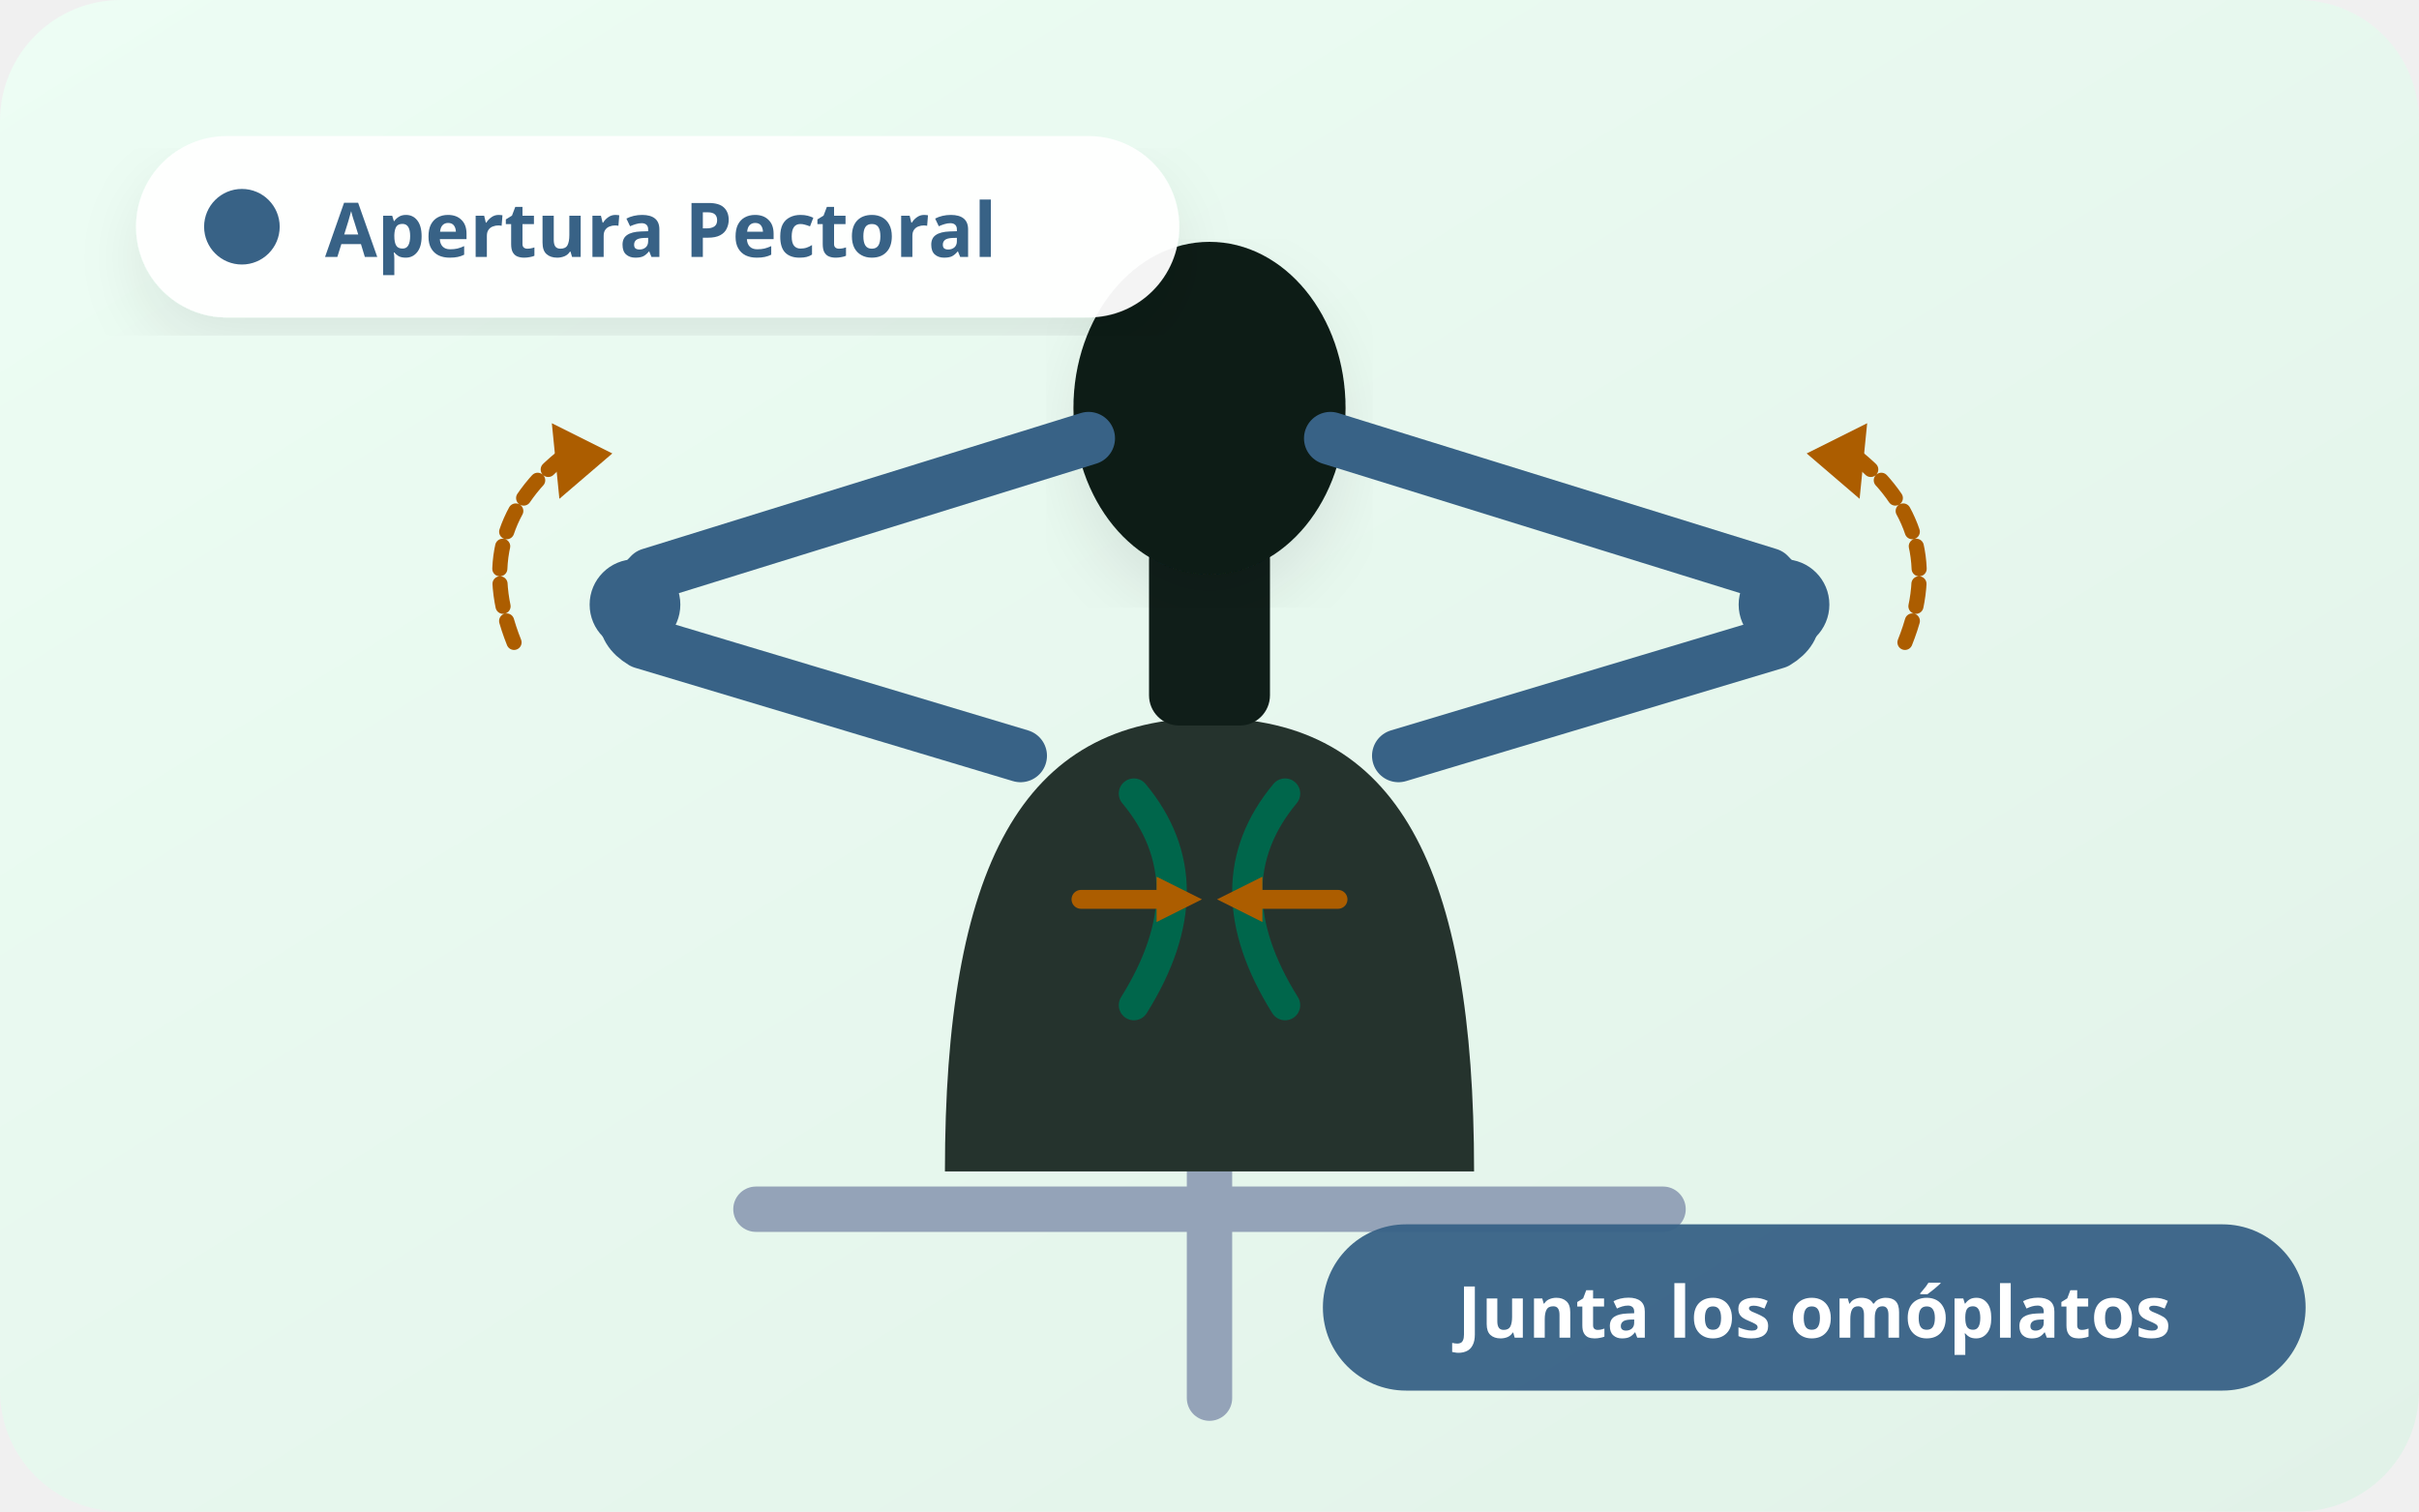
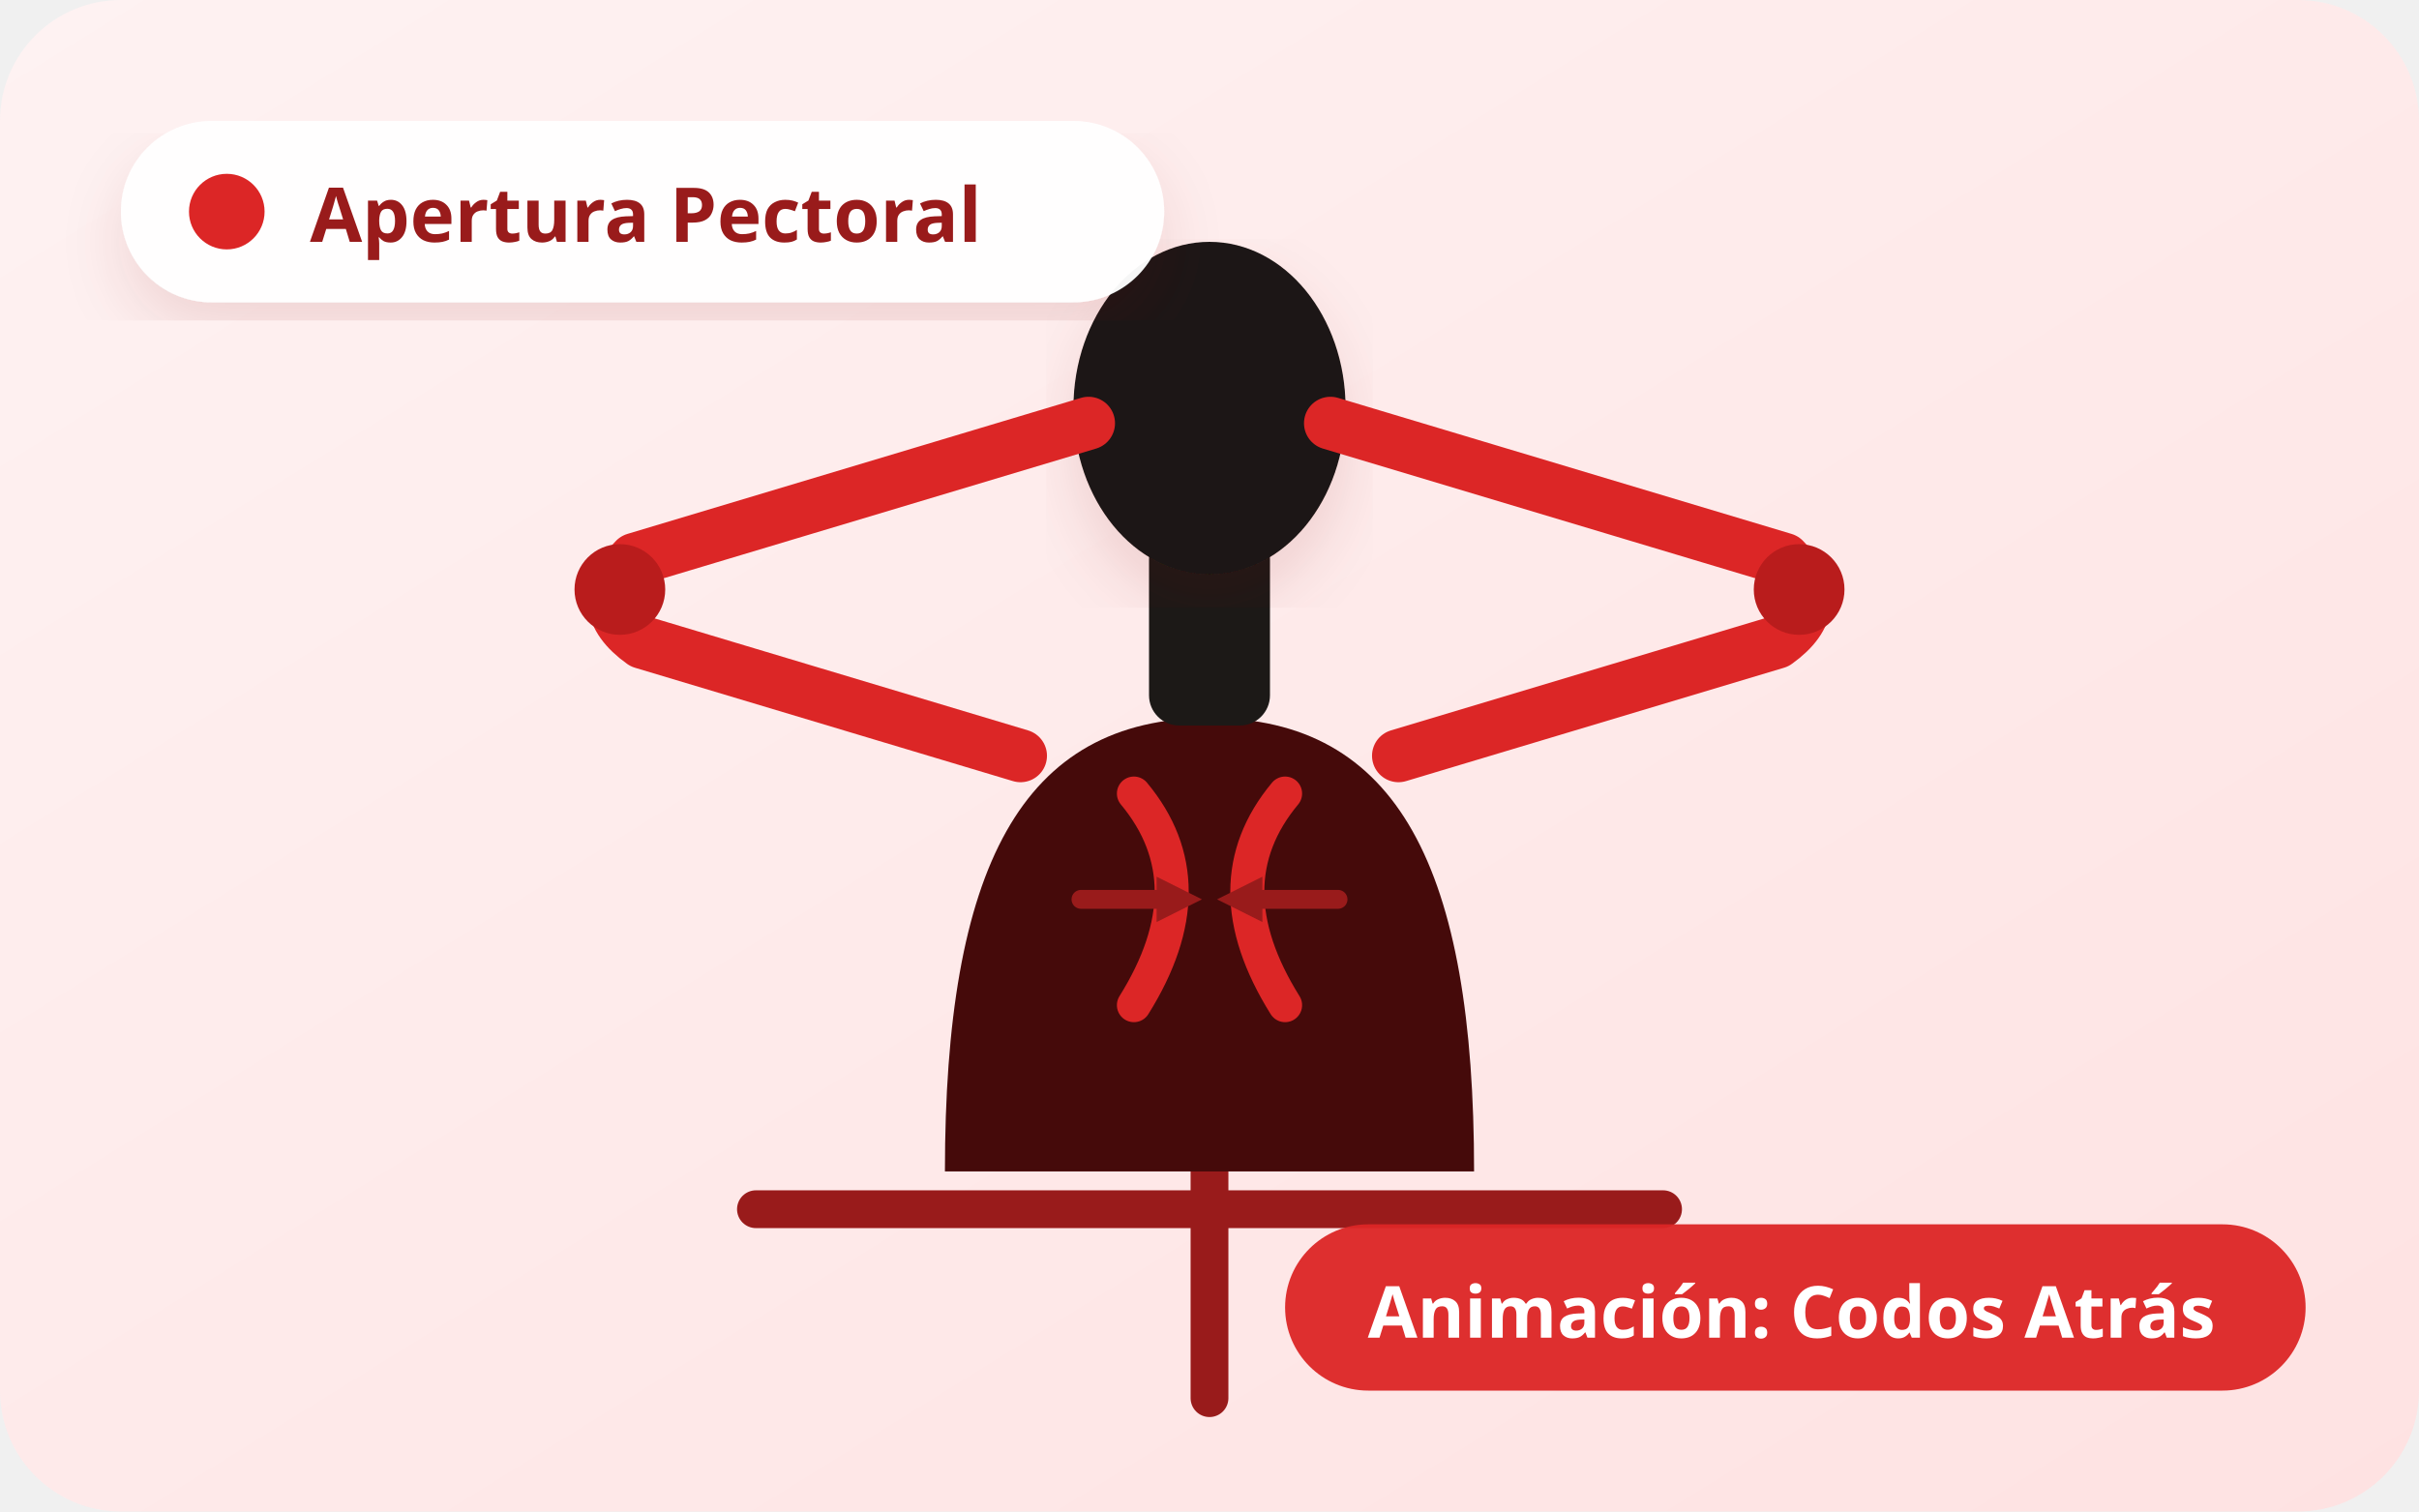
<svg xmlns="http://www.w3.org/2000/svg" viewBox="0 0 320 200" width="100%" height="100%">
  <defs>
    <linearGradient id="bgGradH1" x1="0%" y1="0%" x2="100%" y2="100%">
-       <stop offset="0%" stop-color="#edfdf4" />
-       <stop offset="100%" stop-color="#e1f2e8" />
+       <stop offset="0%" stop-color="#fef2f2" />
+       <stop offset="100%" stop-color="#fee2e2" />
    </linearGradient>
    <filter id="shadowH1" x="-10%" y="-10%" width="120%" height="120%">
-       <feDropShadow dx="0" dy="4" stdDeviation="4" flood-color="#101e19" flood-opacity="0.08" />
+       <feDropShadow dx="0" dy="4" stdDeviation="4" flood-color="#7f1d1d" flood-opacity="0.12" />
    </filter>
  </defs>
+   <style>
+     @keyframes animChestOpen {
+       0%, 100% { transform: scaleX(1); }
+       50% { transform: scaleX(1.15); }
+     }
+     @keyframes animScapula {
+       0%, 100% { transform: scale(0.9); }
+       50% { transform: scale(1.1); }
+     }
+     .arms-animated {
+       transform-origin: 160px 85px;
+       animation: animChestOpen 3.5s ease-in-out infinite;
+     }
+     .scapula-glow {
+       transform-origin: 160px 115px;
+       animation: animScapula 3.5s ease-in-out infinite;
+     }
+   </style>
  <rect width="320" height="200" rx="16" fill="url(#bgGradH1)" />
-   <line x1="160" y1="125" x2="160" y2="185" stroke="#94a3b8" stroke-width="6" stroke-linecap="round" />
-   <line x1="100" y1="160" x2="220" y2="160" stroke="#94a3b8" stroke-width="6" stroke-linecap="round" />
-   <path d="M125 155 C125 115 135 95 160 95 C185 95 195 115 195 155 Z" fill="#25332d" />
-   <rect x="152" y="70" width="16" height="26" rx="4" fill="#101e19" />
-   <ellipse cx="160" cy="54" rx="18" ry="22" fill="#101e19" filter="url(#shadowH1)" />
-   <path d="M135 100 L85 85 Q80 82 86 76 L144 58" fill="none" stroke="#386286" stroke-width="7" stroke-linecap="round" stroke-linejoin="round" />
-   <circle cx="84" cy="80" r="6" fill="#386286" />
-   <path d="M185 100 L235 85 Q240 82 234 76 L176 58" fill="none" stroke="#386286" stroke-width="7" stroke-linecap="round" stroke-linejoin="round" />
-   <circle cx="236" cy="80" r="6" fill="#386286" />
-   <g transform="translate(145, 105)">
-     <path d="M5 0 Q15 12 5 28" fill="none" stroke="#00664b" stroke-width="4" stroke-linecap="round" />
-     <path d="M25 0 Q15 12 25 28" fill="none" stroke="#00664b" stroke-width="4" stroke-linecap="round" />
-     <path d="M-2 14 L8 14" stroke="#ac5d00" stroke-width="2.5" stroke-linecap="round" />
-     <polygon points="8,11 14,14 8,17" fill="#ac5d00" />
-     <path d="M32 14 L22 14" stroke="#ac5d00" stroke-width="2.5" stroke-linecap="round" />
-     <polygon points="22,11 16,14 22,17" fill="#ac5d00" />
+   <line x1="160" y1="125" x2="160" y2="185" stroke="#991b1b" stroke-width="5" stroke-linecap="round" />
+   <line x1="100" y1="160" x2="220" y2="160" stroke="#991b1b" stroke-width="5" stroke-linecap="round" />
+   <path d="M125 155 C125 115 135 95 160 95 C185 95 195 115 195 155 Z" fill="#450a0a" />
+   <rect x="152" y="70" width="16" height="26" rx="4" fill="#1c1917" />
+   <ellipse cx="160" cy="54" rx="18" ry="22" fill="#1c1917" filter="url(#shadowH1)" />
+   <g class="arms-animated">
+     <path d="M135 100 L85 85 Q78 80 84 74 L144 56" fill="none" stroke="#dc2626" stroke-width="7" stroke-linecap="round" stroke-linejoin="round" />
+     <circle cx="82" cy="78" r="6" fill="#b91c1c" />
+     <path d="M185 100 L235 85 Q242 80 236 74 L176 56" fill="none" stroke="#dc2626" stroke-width="7" stroke-linecap="round" stroke-linejoin="round" />
+     <circle cx="238" cy="78" r="6" fill="#b91c1c" />
  </g>
-   <path d="M68 85 Q62 70 75 60" fill="none" stroke="#ac5d00" stroke-width="2" stroke-linecap="round" stroke-dasharray="3,2" />
-   <polygon points="73,56 81,60 74,66" fill="#ac5d00" />
-   <path d="M252 85 Q258 70 245 60" fill="none" stroke="#ac5d00" stroke-width="2" stroke-linecap="round" stroke-dasharray="3,2" />
-   <polygon points="247,56 239,60 246,66" fill="#ac5d00" />
-   <g transform="translate(18, 18)">
-     <rect width="138" height="24" rx="12" fill="#ffffff" opacity="0.95" filter="url(#shadowH1)" />
-     <circle cx="14" cy="12" r="5" fill="#386286" />
-     <text x="25" y="16" font-family="'Plus Jakarta Sans', sans-serif" font-size="10" font-weight="700" fill="#386286">Apertura Pectoral</text>
+   <g class="scapula-glow" transform="translate(145, 105)">
+     <path d="M5 0 Q15 12 5 28" fill="none" stroke="#dc2626" stroke-width="4.5" stroke-linecap="round" />
+     <path d="M25 0 Q15 12 25 28" fill="none" stroke="#dc2626" stroke-width="4.5" stroke-linecap="round" />
+     <path d="M-2 14 L8 14" stroke="#991b1b" stroke-width="2.5" stroke-linecap="round" />
+     <polygon points="8,11 14,14 8,17" fill="#991b1b" />
+     <path d="M32 14 L22 14" stroke="#991b1b" stroke-width="2.5" stroke-linecap="round" />
+     <polygon points="22,11 16,14 22,17" fill="#991b1b" />
  </g>
-   <g transform="translate(175, 162)">
-     <rect width="130" height="22" rx="11" fill="#386286" opacity="0.95" />
-     <text x="65" y="15" font-family="'Plus Jakarta Sans', sans-serif" font-size="9.5" font-weight="700" fill="#ffffff" text-anchor="middle">Junta los omóplatos</text>
+   <g transform="translate(16, 16)">
+     <rect width="138" height="24" rx="12" fill="#ffffff" opacity="0.96" filter="url(#shadowH1)" />
+     <circle cx="14" cy="12" r="5" fill="#dc2626" />
+     <text x="25" y="16" font-family="'Plus Jakarta Sans', sans-serif" font-size="10" font-weight="700" fill="#991b1b">Apertura Pectoral</text>
+   </g>
+   <g transform="translate(170, 162)">
+     <rect width="135" height="22" rx="11" fill="#dc2626" opacity="0.95" />
+     <text x="67" y="15" font-family="'Plus Jakarta Sans', sans-serif" font-size="9.5" font-weight="700" fill="#ffffff" text-anchor="middle">Animación: Codos Atrás</text>
  </g>
</svg>
